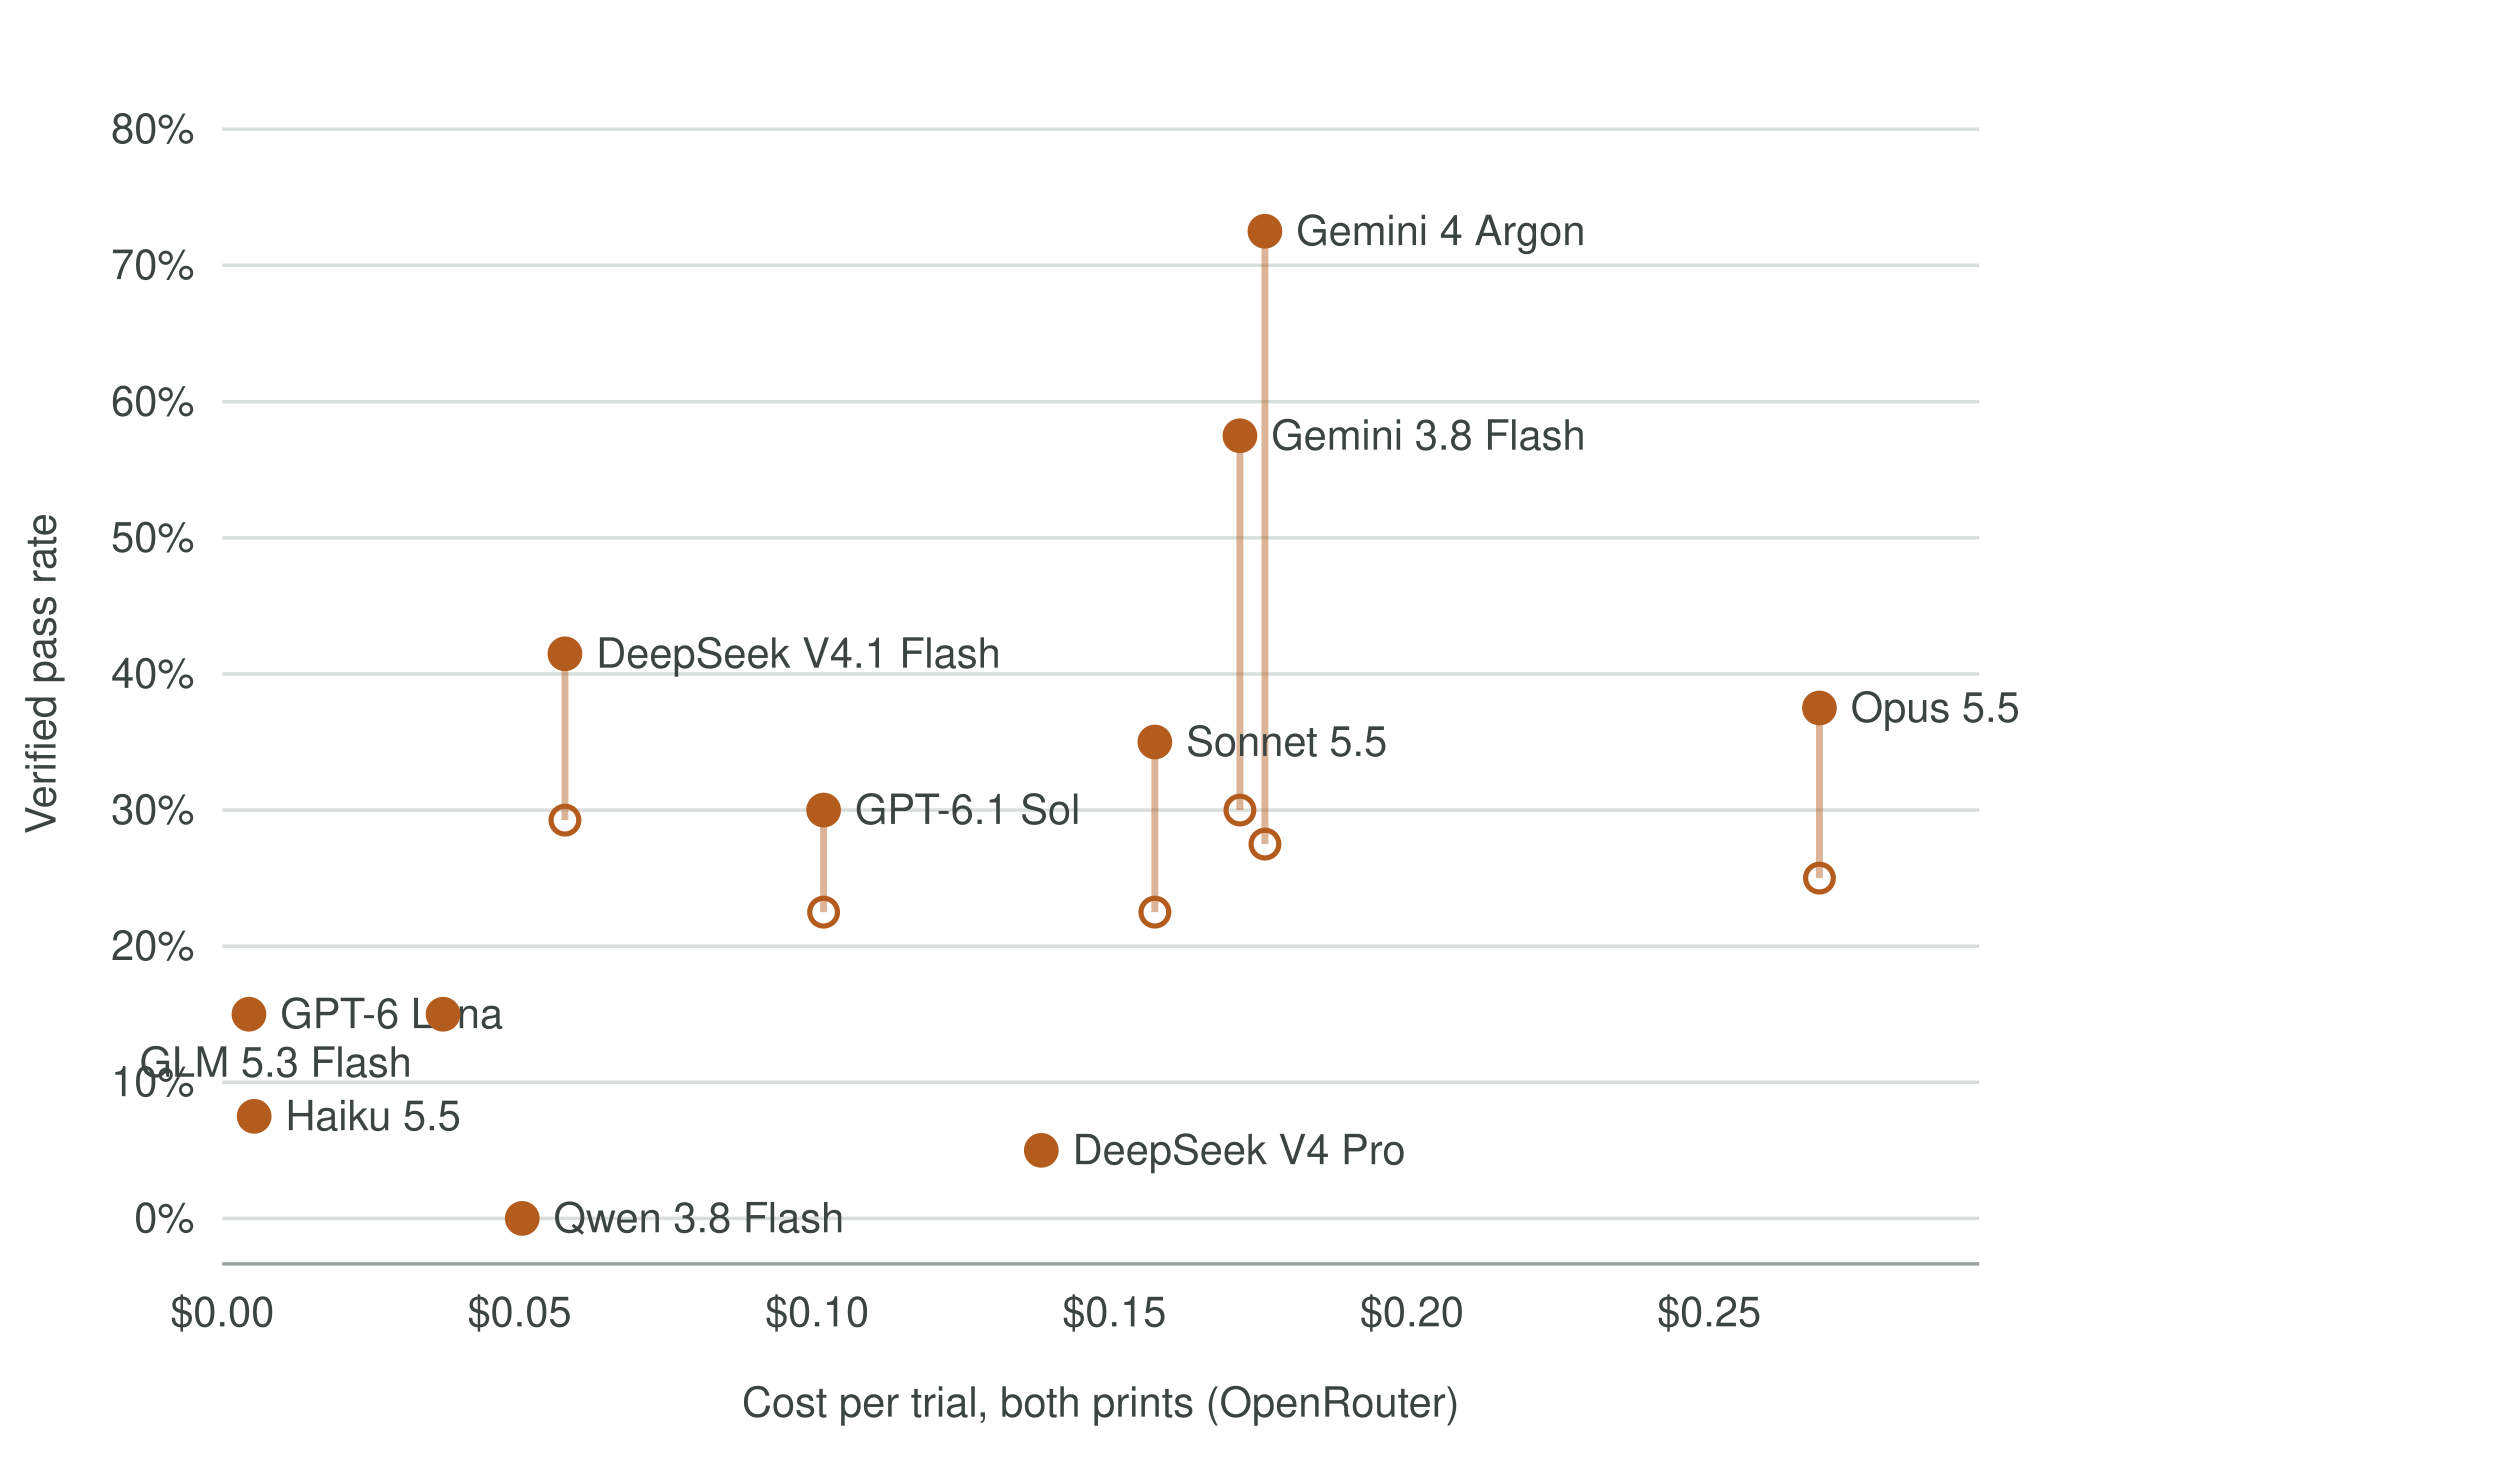
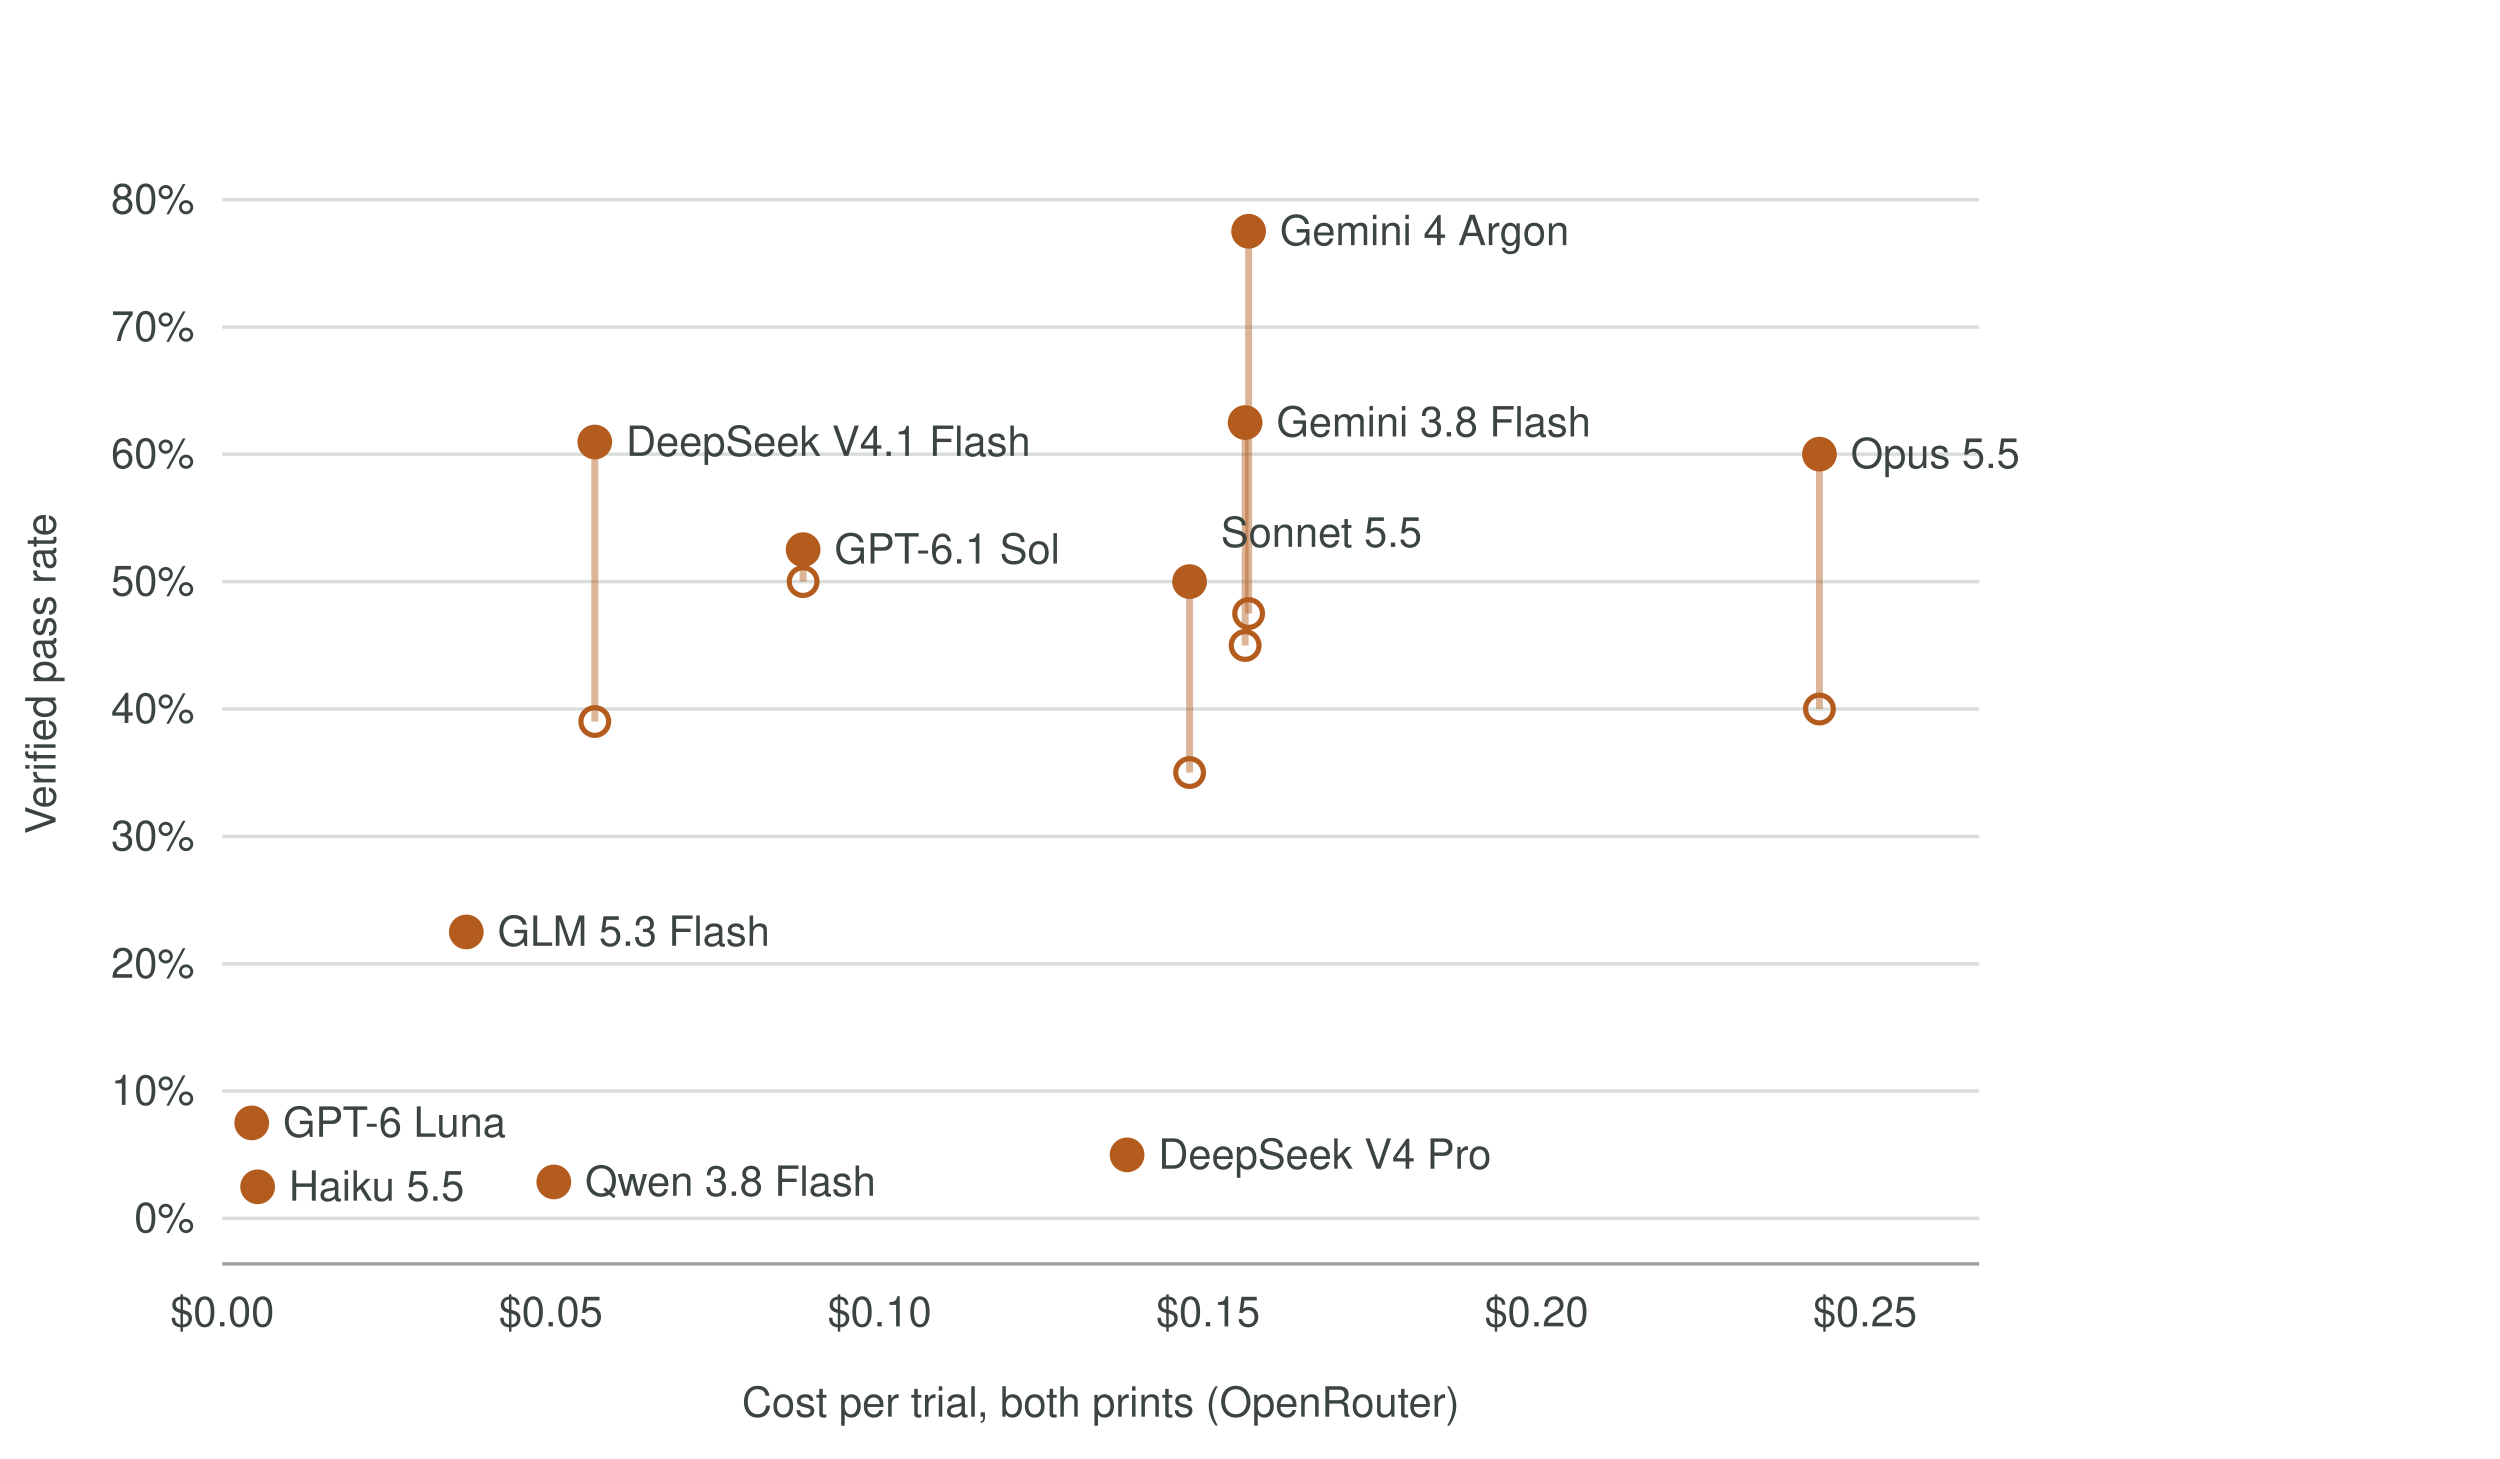
<svg xmlns="http://www.w3.org/2000/svg" viewBox="0 0 720 420" width="720" height="420" font-family="-apple-system, Segoe UI, Helvetica, Arial, sans-serif" font-size="12">
  <style>text{fill:#3b4440}.axis{stroke:#9aa39f}.grid{stroke:#d9dedb}.dot{fill:#b35c1e}.was{fill:none;stroke:#b35c1e}.rise{stroke:#b35c1e;stroke-opacity:.45}@media (prefers-color-scheme: dark){text{fill:#d6dcd9}.axis{stroke:#6c7570}.grid{stroke:#2e3633}.dot{fill:#e99a5e}.was{stroke:#e99a5e}.rise{stroke:#e99a5e}}</style>
  <line class="grid" x1="64" x2="570" y1="350.9" y2="350.9" />
  <text x="56" y="354.9" text-anchor="end">0%</text>
-   <line class="grid" x1="64" x2="570" y1="311.7" y2="311.7" />
-   <text x="56" y="315.7" text-anchor="end">10%</text>
-   <line class="grid" x1="64" x2="570" y1="272.5" y2="272.5" />
-   <text x="56" y="276.5" text-anchor="end">20%</text>
-   <line class="grid" x1="64" x2="570" y1="233.3" y2="233.3" />
-   <text x="56" y="237.3" text-anchor="end">30%</text>
-   <line class="grid" x1="64" x2="570" y1="194.1" y2="194.1" />
-   <text x="56" y="198.1" text-anchor="end">40%</text>
-   <line class="grid" x1="64" x2="570" y1="154.9" y2="154.9" />
-   <text x="56" y="158.9" text-anchor="end">50%</text>
-   <line class="grid" x1="64" x2="570" y1="115.7" y2="115.7" />
-   <text x="56" y="119.7" text-anchor="end">60%</text>
-   <line class="grid" x1="64" x2="570" y1="76.4" y2="76.4" />
-   <text x="56" y="80.4" text-anchor="end">70%</text>
-   <line class="grid" x1="64" x2="570" y1="37.2" y2="37.2" />
-   <text x="56" y="41.2" text-anchor="end">80%</text>
+   <line class="grid" x1="64" x2="570" y1="314.2" y2="314.2" />
+   <text x="56" y="318.2" text-anchor="end">10%</text>
+   <line class="grid" x1="64" x2="570" y1="277.6" y2="277.6" />
+   <text x="56" y="281.6" text-anchor="end">20%</text>
+   <line class="grid" x1="64" x2="570" y1="240.9" y2="240.9" />
+   <text x="56" y="244.9" text-anchor="end">30%</text>
+   <line class="grid" x1="64" x2="570" y1="204.2" y2="204.2" />
+   <text x="56" y="208.2" text-anchor="end">40%</text>
+   <line class="grid" x1="64" x2="570" y1="167.5" y2="167.5" />
+   <text x="56" y="171.5" text-anchor="end">50%</text>
+   <line class="grid" x1="64" x2="570" y1="130.8" y2="130.8" />
+   <text x="56" y="134.8" text-anchor="end">60%</text>
+   <line class="grid" x1="64" x2="570" y1="94.2" y2="94.2" />
+   <text x="56" y="98.2" text-anchor="end">70%</text>
+   <line class="grid" x1="64" x2="570" y1="57.5" y2="57.5" />
+   <text x="56" y="61.5" text-anchor="end">80%</text>
  <text x="64.0" y="382" text-anchor="middle">$0.00</text>
-   <text x="149.6" y="382" text-anchor="middle">$0.05</text>
-   <text x="235.3" y="382" text-anchor="middle">$0.10</text>
-   <text x="320.9" y="382" text-anchor="middle">$0.15</text>
-   <text x="406.6" y="382" text-anchor="middle">$0.20</text>
-   <text x="492.2" y="382" text-anchor="middle">$0.25</text>
+   <text x="158.6" y="382" text-anchor="middle">$0.05</text>
+   <text x="253.3" y="382" text-anchor="middle">$0.10</text>
+   <text x="347.9" y="382" text-anchor="middle">$0.15</text>
+   <text x="442.5" y="382" text-anchor="middle">$0.20</text>
+   <text x="537.1" y="382" text-anchor="middle">$0.25</text>
  <line class="axis" x1="64" x2="570" y1="364" y2="364" />
  <text x="317.0" y="408" text-anchor="middle">Cost per trial, both prints (OpenRouter)</text>
  <text transform="translate(16 194.0) rotate(-90)" text-anchor="middle">Verified pass rate</text>
-   <line class="rise" x1="364.3" x2="364.3" y1="243.1" y2="66.6" stroke-width="2" />
-   <circle class="was" cx="364.3" cy="243.1" r="4" stroke-width="1.5" />
-   <circle class="dot" cx="364.3" cy="66.6" r="5" />
-   <text x="373.3" y="70.6" text-anchor="start">Gemini 4 Argon</text>
-   <line class="rise" x1="357.1" x2="357.1" y1="233.3" y2="125.5" stroke-width="2" />
-   <circle class="was" cx="357.1" cy="233.3" r="4" stroke-width="1.5" />
-   <circle class="dot" cx="357.1" cy="125.5" r="5" />
-   <text x="366.1" y="129.5" text-anchor="start">Gemini 3.8 Flash</text>
-   <line class="rise" x1="162.7" x2="162.7" y1="236.2" y2="188.3" stroke-width="2" />
-   <circle class="was" cx="162.7" cy="236.2" r="4" stroke-width="1.5" />
-   <circle class="dot" cx="162.7" cy="188.3" r="5" />
-   <text x="171.7" y="192.3" text-anchor="start">DeepSeek V4.1 Flash</text>
-   <line class="rise" x1="524.0" x2="524.0" y1="252.9" y2="203.9" stroke-width="2" />
-   <circle class="was" cx="524.0" cy="252.9" r="4" stroke-width="1.5" />
-   <circle class="dot" cx="524.0" cy="203.9" r="5" />
-   <text x="533.0" y="207.9" text-anchor="start">Opus 5.5</text>
-   <line class="rise" x1="332.6" x2="332.6" y1="262.7" y2="213.7" stroke-width="2" />
-   <circle class="was" cx="332.6" cy="262.7" r="4" stroke-width="1.5" />
-   <circle class="dot" cx="332.6" cy="213.7" r="5" />
-   <text x="341.6" y="217.7" text-anchor="start">Sonnet 5.5</text>
-   <line class="rise" x1="237.2" x2="237.2" y1="262.7" y2="233.3" stroke-width="2" />
-   <circle class="was" cx="237.2" cy="262.7" r="4" stroke-width="1.5" />
-   <circle class="dot" cx="237.2" cy="233.3" r="5" />
-   <text x="246.2" y="237.3" text-anchor="start">GPT-6.1 Sol</text>
-   <circle class="dot" cx="71.7" cy="292.1" r="5" />
-   <text x="80.7" y="296.1" text-anchor="start">GPT-6 Luna</text>
-   <circle class="dot" cx="127.6" cy="292.1" r="5" />
-   <text x="118.6" y="310.1" text-anchor="end">GLM 5.3 Flash</text>
-   <circle class="dot" cx="73.2" cy="321.5" r="5" />
-   <text x="82.2" y="325.5" text-anchor="start">Haiku 5.5</text>
-   <circle class="dot" cx="299.9" cy="331.3" r="5" />
-   <text x="308.9" y="335.3" text-anchor="start">DeepSeek V4 Pro</text>
-   <circle class="dot" cx="150.4" cy="350.9" r="5" />
-   <text x="159.4" y="354.9" text-anchor="start">Qwen 3.8 Flash</text>
+   <line class="rise" x1="359.6" x2="359.6" y1="176.7" y2="66.6" stroke-width="2" />
+   <circle class="was" cx="359.6" cy="176.7" r="4" stroke-width="1.5" />
+   <circle class="dot" cx="359.6" cy="66.6" r="5" />
+   <text x="368.6" y="70.6" text-anchor="start">Gemini 4 Argon</text>
+   <line class="rise" x1="358.6" x2="358.6" y1="185.9" y2="121.7" stroke-width="2" />
+   <circle class="was" cx="358.6" cy="185.9" r="4" stroke-width="1.5" />
+   <circle class="dot" cx="358.6" cy="121.7" r="5" />
+   <text x="367.6" y="125.7" text-anchor="start">Gemini 3.8 Flash</text>
+   <line class="rise" x1="171.3" x2="171.3" y1="207.8" y2="127.3" stroke-width="2" />
+   <circle class="was" cx="171.3" cy="207.8" r="4" stroke-width="1.5" />
+   <circle class="dot" cx="171.3" cy="127.3" r="5" />
+   <text x="180.3" y="131.3" text-anchor="start">DeepSeek V4.1 Flash</text>
+   <line class="rise" x1="524.0" x2="524.0" y1="204.2" y2="130.8" stroke-width="2" />
+   <circle class="was" cx="524.0" cy="204.2" r="4" stroke-width="1.5" />
+   <circle class="dot" cx="524.0" cy="130.8" r="5" />
+   <text x="533.0" y="134.8" text-anchor="start">Opus 5.5</text>
+   <line class="rise" x1="231.3" x2="231.3" y1="167.5" y2="158.3" stroke-width="2" />
+   <circle class="was" cx="231.3" cy="167.5" r="4" stroke-width="1.5" />
+   <circle class="dot" cx="231.3" cy="158.3" r="5" />
+   <text x="240.3" y="162.3" text-anchor="start">GPT-6.1 Sol</text>
+   <line class="rise" x1="342.6" x2="342.6" y1="222.5" y2="167.5" stroke-width="2" />
+   <circle class="was" cx="342.6" cy="222.5" r="4" stroke-width="1.5" />
+   <circle class="dot" cx="342.6" cy="167.5" r="5" />
+   <text x="351.6" y="157.5" text-anchor="start">Sonnet 5.5</text>
+   <circle class="dot" cx="134.3" cy="268.4" r="5" />
+   <text x="143.3" y="272.4" text-anchor="start">GLM 5.3 Flash</text>
+   <circle class="dot" cx="72.5" cy="323.4" r="5" />
+   <text x="81.5" y="327.4" text-anchor="start">GPT-6 Luna</text>
+   <circle class="dot" cx="324.6" cy="332.6" r="5" />
+   <text x="333.6" y="336.6" text-anchor="start">DeepSeek V4 Pro</text>
+   <circle class="dot" cx="159.5" cy="340.4" r="5" />
+   <text x="168.5" y="344.4" text-anchor="start">Qwen 3.8 Flash</text>
+   <circle class="dot" cx="74.2" cy="341.8" r="5" />
+   <text x="83.2" y="345.8" text-anchor="start">Haiku 5.5</text>
</svg>
